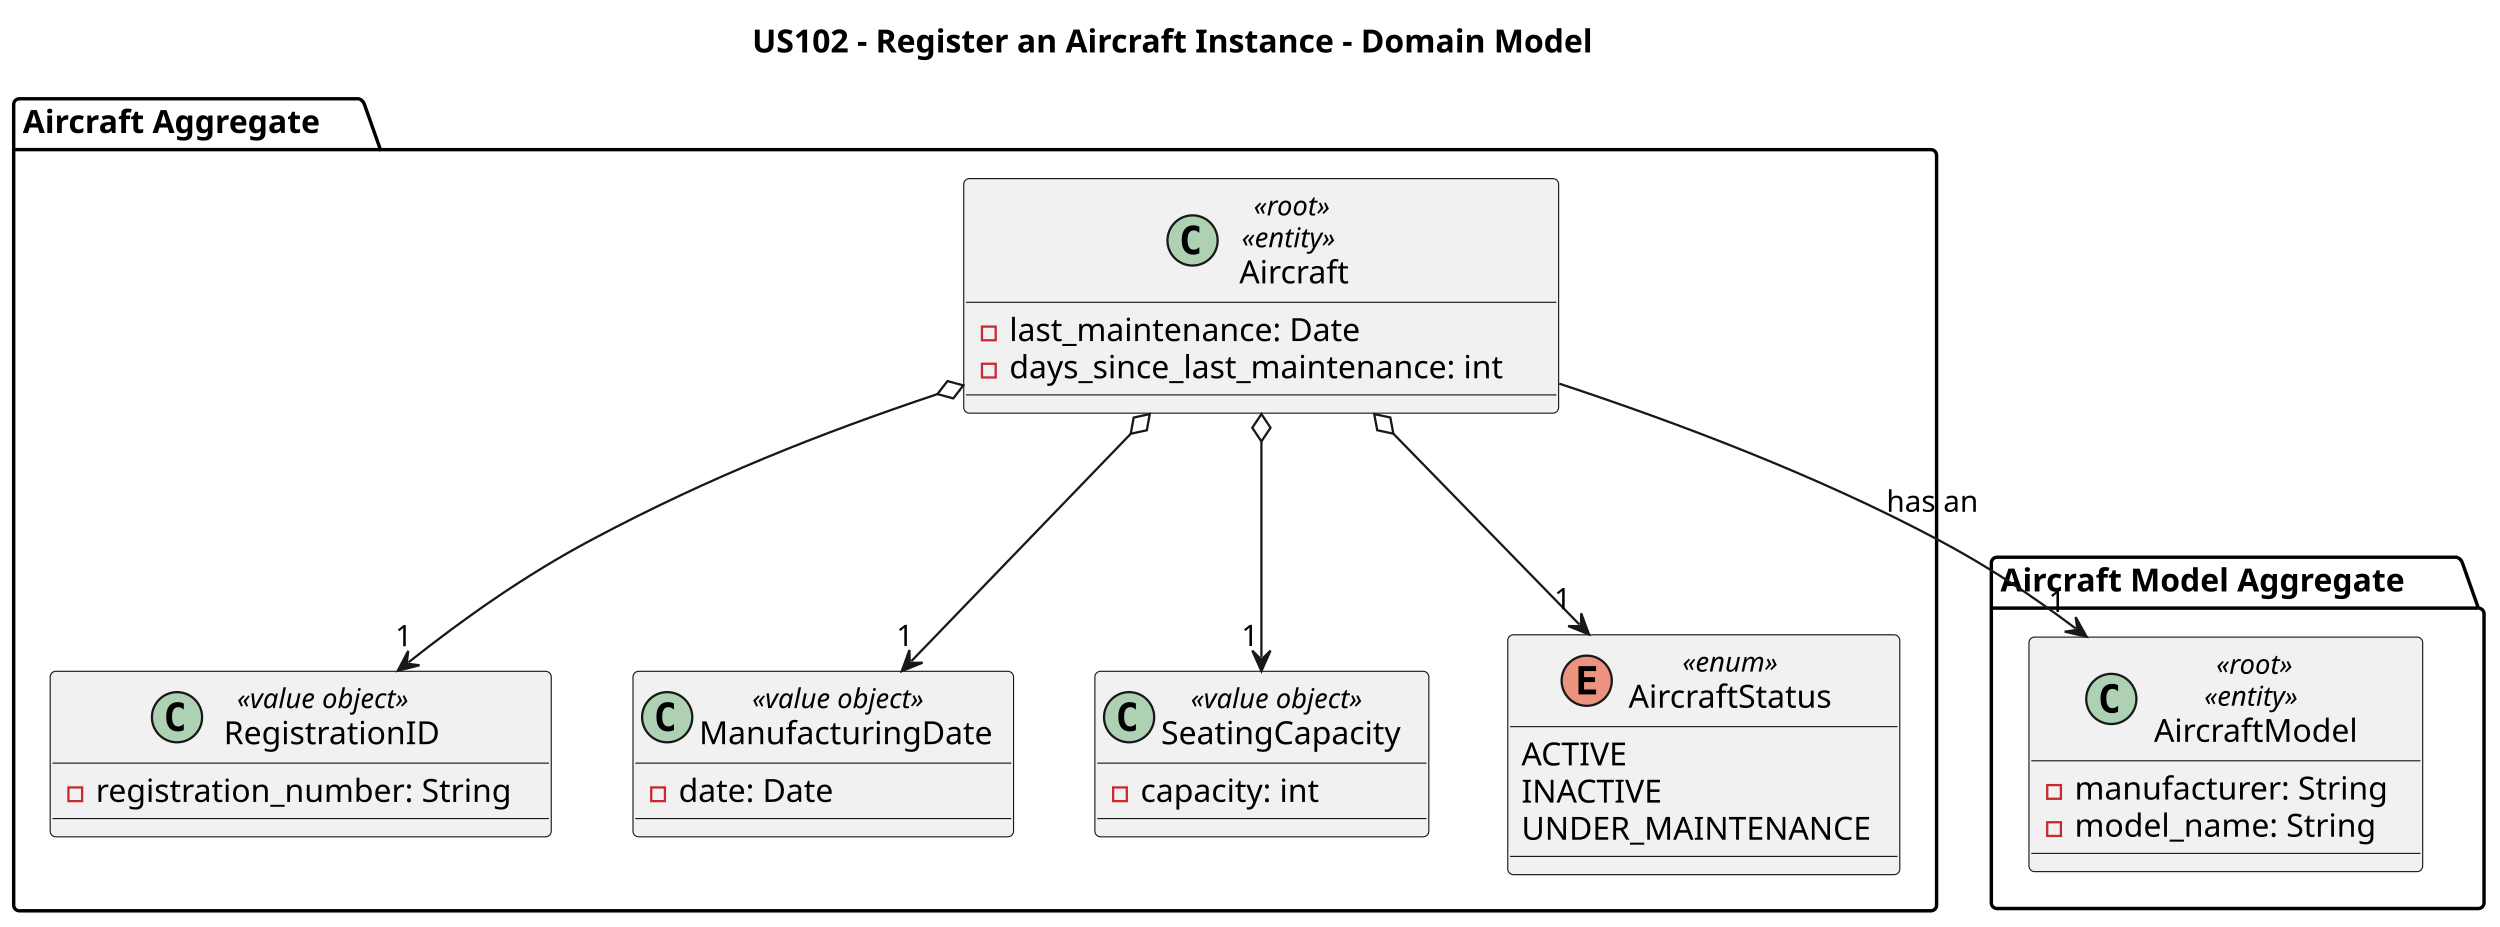
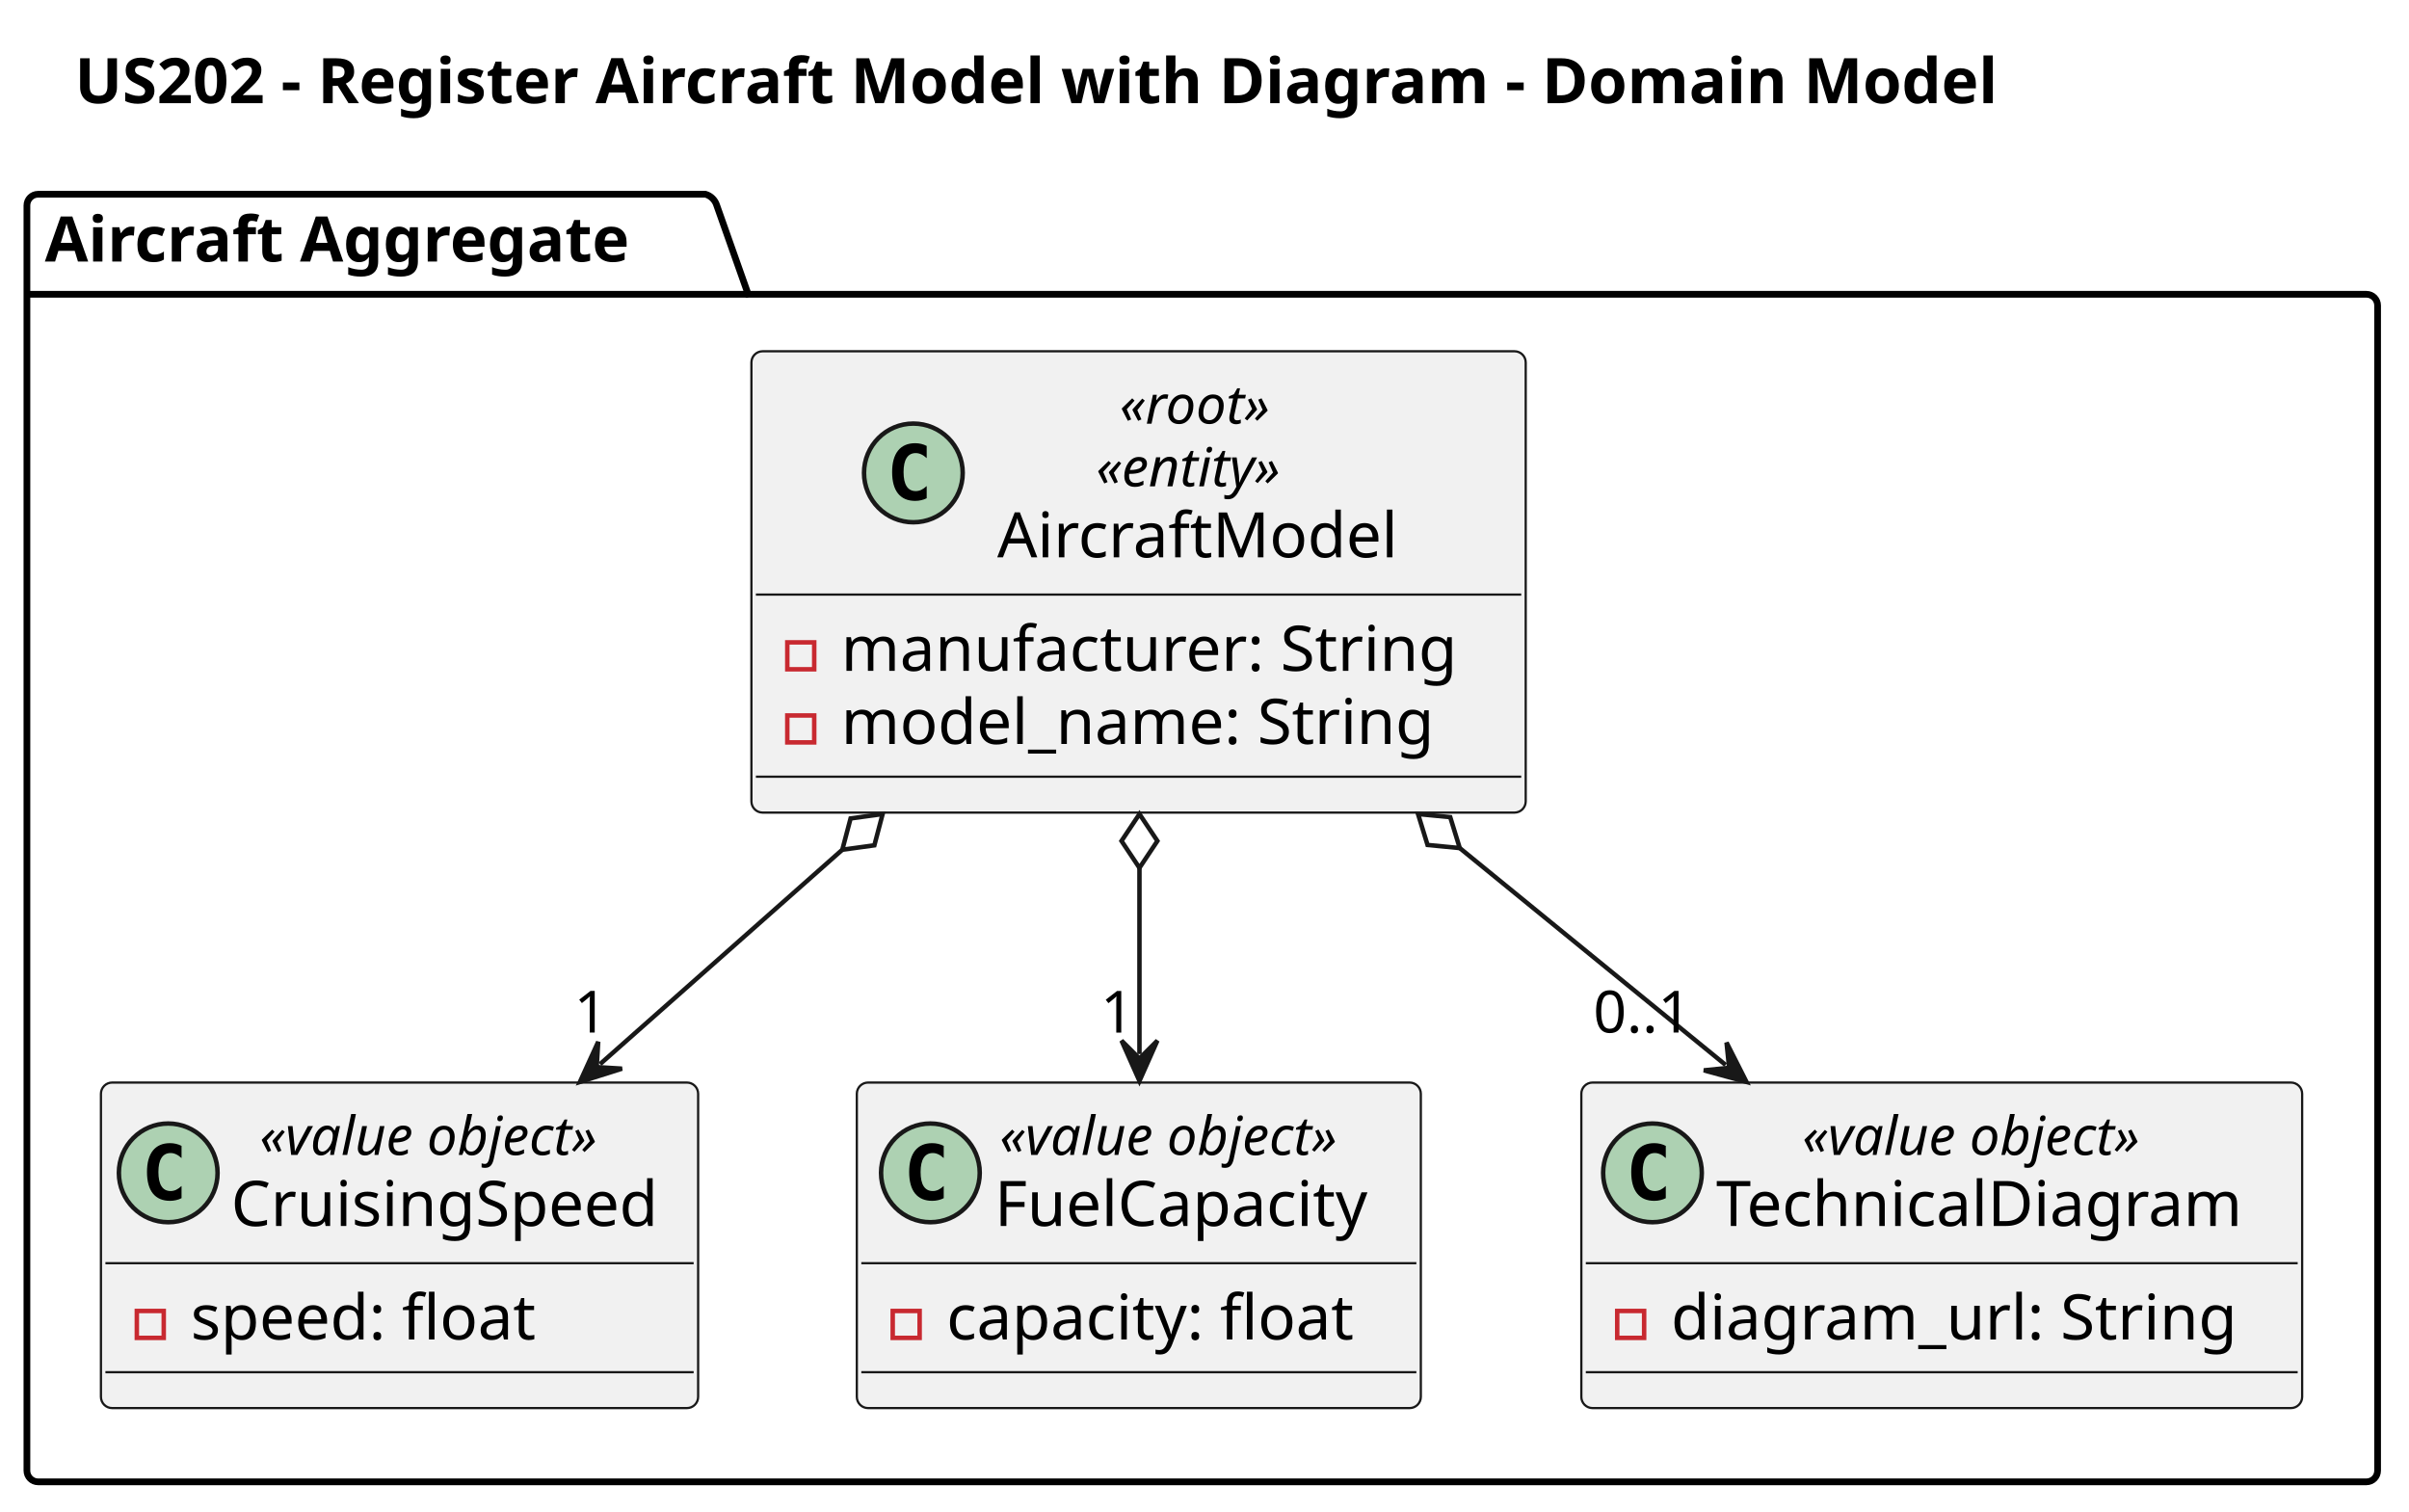
- <svg xmlns="http://www.w3.org/2000/svg" contentStyleType="text/css" data-diagram-type="CLASS" height="406px" preserveAspectRatio="none" style="width:1096px;height:406px;background:#FFFFFF;" version="1.1" viewBox="0 0 1096 406" width="1096px" zoomAndPan="magnify">
+ <svg xmlns="http://www.w3.org/2000/svg" contentStyleType="text/css" data-diagram-type="CLASS" height="337px" preserveAspectRatio="none" style="width:537px;height:337px;background:#FFFFFF;" version="1.1" viewBox="0 0 537 337" width="537px" zoomAndPan="magnify">
  <defs />
  <g>
    <g class="title" data-source-line="1">
-       <text fill="#000000" font-family="sans-serif" font-size="14" font-weight="bold" lengthAdjust="spacing" textLength="422.509" x="329.746" y="22.995">US102 - Register an Aircraft Instance - Domain Model</text>
+       <text fill="#000000" font-family="sans-serif" font-size="14" font-weight="bold" lengthAdjust="spacing" textLength="489.644" x="16.678" y="22.995">US202 - Register Aircraft Model with Diagram - Domain Model</text>
    </g>
-     <g class="cluster" data-entity="Aircraft Model Aggregate" data-source-line="3" data-uid="ent0002" id="cluster_Aircraft Model Aggregate">
-       <path d="M875.5,244.297 L1077.019,244.297 A3.75,3.75 0 0 1 1079.519,246.797 L1086.519,266.594 L1086.5,266.594 A2.5,2.5 0 0 1 1089,269.094 L1089,395.797 A2.5,2.5 0 0 1 1086.5,398.297 L875.5,398.297 A2.5,2.5 0 0 1 873,395.797 L873,246.797 A2.5,2.5 0 0 1 875.5,244.297" fill="none" style="stroke:#000000;stroke-width:1.5;" />
-       <line style="stroke:#000000;stroke-width:1.5;" x1="873" x2="1086.519" y1="266.594" y2="266.594" />
-       <text fill="#000000" font-family="sans-serif" font-size="14" font-weight="bold" lengthAdjust="spacing" textLength="200.519" x="877" y="259.292">Aircraft Model Aggregate</text>
-     </g>
-     <g class="cluster" data-entity="Aircraft Aggregate" data-source-line="10" data-uid="ent0004" id="cluster_Aircraft Aggregate">
-       <path d="M8.5,43.297 L157.279,43.297 A3.75,3.75 0 0 1 159.779,45.797 L166.779,65.594 L846.5,65.594 A2.5,2.5 0 0 1 849,68.094 L849,396.797 A2.5,2.5 0 0 1 846.5,399.297 L8.5,399.297 A2.5,2.5 0 0 1 6,396.797 L6,45.797 A2.5,2.5 0 0 1 8.5,43.297" fill="none" style="stroke:#000000;stroke-width:1.5;" />
+     <g class="cluster" data-qualified-name="Aircraft Aggregate" data-source-line="3" id="ent0002">
+       <path d="M8.5,43.297 L157.279,43.297 A3.75,3.75 0 0 1 159.779,45.797 L166.779,65.594 L527.5,65.594 A2.5,2.5 0 0 1 530,68.094 L530,327.797 A2.5,2.5 0 0 1 527.5,330.297 L8.5,330.297 A2.5,2.5 0 0 1 6,327.797 L6,45.797 A2.5,2.5 0 0 1 8.5,43.297" fill="none" style="stroke:#000000;stroke-width:1.5;" />
      <line style="stroke:#000000;stroke-width:1.5;" x1="6" x2="166.779" y1="65.594" y2="65.594" />
      <text fill="#000000" font-family="sans-serif" font-size="14" font-weight="bold" lengthAdjust="spacing" textLength="147.779" x="10" y="58.292">Aircraft Aggregate</text>
    </g>
-     <g class="entity" data-entity="AircraftModel" data-source-line="4" data-uid="ent0003" id="entity_AircraftModel">
-       <rect fill="#F1F1F1" height="102.828" rx="2.5" ry="2.5" style="stroke:#181818;stroke-width:0.5;" width="172.603" x="889.5" y="279.297" />
-       <ellipse cx="925.603" cy="306.414" fill="#ADD1B2" rx="11" ry="11" style="stroke:#181818;stroke-width:1;" />
-       <path d="M928.572,312.055 Q927.994,312.352 927.353,312.492 Q926.713,312.648 926.01,312.648 Q923.51,312.648 922.182,311.008 Q920.869,309.352 920.869,306.227 Q920.869,303.102 922.182,301.445 Q923.51,299.789 926.01,299.789 Q926.713,299.789 927.353,299.945 Q928.01,300.102 928.572,300.398 L928.572,303.117 Q927.947,302.539 927.353,302.273 Q926.76,301.992 926.135,301.992 Q924.791,301.992 924.103,303.07 Q923.416,304.133 923.416,306.227 Q923.416,308.32 924.103,309.398 Q924.791,310.461 926.135,310.461 Q926.76,310.461 927.353,310.195 Q927.947,309.914 928.572,309.336 L928.572,312.055 Z " fill="#000000" />
-       <text fill="#000000" font-family="sans-serif" font-size="12" font-style="italic" lengthAdjust="spacing" textLength="39.135" x="971.579" y="295.435">«root»</text>
-       <text fill="#000000" font-family="sans-serif" font-size="12" font-style="italic" lengthAdjust="spacing" textLength="49.647" x="966.323" y="309.404">«entity»</text>
-       <text fill="#000000" font-family="sans-serif" font-size="14" lengthAdjust="spacing" textLength="93.707" x="944.293" y="325.229">AircraftModel</text>
-       <line style="stroke:#181818;stroke-width:0.5;" x1="890.5" x2="1061.103" y1="333.531" y2="333.531" />
-       <rect fill="none" height="6" style="stroke:#C82930;stroke-width:1;" width="6" x="897.5" y="344.18" />
-       <text fill="#000000" font-family="sans-serif" font-size="14" lengthAdjust="spacing" textLength="146.603" x="909.5" y="350.526">manufacturer: String</text>
-       <rect fill="none" height="6" style="stroke:#C82930;stroke-width:1;" width="6" x="897.5" y="360.477" />
-       <text fill="#000000" font-family="sans-serif" font-size="14" lengthAdjust="spacing" textLength="141.244" x="909.5" y="366.823">model_name: String</text>
-       <line style="stroke:#181818;stroke-width:0.5;" x1="890.5" x2="1061.103" y1="374.125" y2="374.125" />
+     <g class="entity" data-qualified-name="Aircraft Aggregate.AircraftModel" data-source-line="5" id="ent0003">
+       <rect fill="#F1F1F1" height="102.828" rx="2.5" ry="2.5" style="stroke:#181818;stroke-width:0.5;" width="172.603" x="167.5" y="78.297" />
+       <ellipse cx="203.603" cy="105.414" fill="#ADD1B2" rx="11" ry="11" style="stroke:#181818;stroke-width:1;" />
+       <path d="M206.572,111.055 Q205.994,111.352 205.353,111.492 Q204.713,111.648 204.01,111.648 Q201.51,111.648 200.181,110.008 Q198.869,108.352 198.869,105.227 Q198.869,102.102 200.181,100.445 Q201.51,98.789 204.01,98.789 Q204.713,98.789 205.353,98.945 Q206.01,99.102 206.572,99.398 L206.572,102.117 Q205.947,101.539 205.353,101.273 Q204.76,100.992 204.135,100.992 Q202.791,100.992 202.103,102.07 Q201.416,103.133 201.416,105.227 Q201.416,107.32 202.103,108.398 Q202.791,109.461 204.135,109.461 Q204.76,109.461 205.353,109.195 Q205.947,108.914 206.572,108.336 L206.572,111.055 Z " fill="#000000" />
+       <text fill="#000000" font-family="sans-serif" font-size="12" font-style="italic" lengthAdjust="spacing" textLength="39.135" x="249.579" y="94.436">«root»</text>
+       <text fill="#000000" font-family="sans-serif" font-size="12" font-style="italic" lengthAdjust="spacing" textLength="49.647" x="244.323" y="108.404">«entity»</text>
+       <text fill="#000000" font-family="sans-serif" font-size="14" lengthAdjust="spacing" textLength="93.707" x="222.293" y="124.23">AircraftModel</text>
+       <line style="stroke:#181818;stroke-width:0.5;" x1="168.5" x2="339.103" y1="132.531" y2="132.531" />
+       <g data-visibility-modifier="PRIVATE_FIELD">
+         <rect fill="none" height="6" style="stroke:#C82930;stroke-width:1;" width="6" x="175.5" y="143.18" />
+       </g>
+       <text fill="#000000" font-family="sans-serif" font-size="14" lengthAdjust="spacing" textLength="146.603" x="187.5" y="149.526">manufacturer: String</text>
+       <g data-visibility-modifier="PRIVATE_FIELD">
+         <rect fill="none" height="6" style="stroke:#C82930;stroke-width:1;" width="6" x="175.5" y="159.477" />
+       </g>
+       <text fill="#000000" font-family="sans-serif" font-size="14" lengthAdjust="spacing" textLength="141.244" x="187.5" y="165.823">model_name: String</text>
+       <line style="stroke:#181818;stroke-width:0.5;" x1="168.5" x2="339.103" y1="173.125" y2="173.125" />
    </g>
-     <g class="entity" data-entity="Aircraft" data-source-line="12" data-uid="ent0005" id="entity_Aircraft">
-       <rect fill="#F1F1F1" height="102.828" rx="2.5" ry="2.5" style="stroke:#181818;stroke-width:0.5;" width="260.801" x="422.5" y="78.297" />
-       <ellipse cx="522.814" cy="105.414" fill="#ADD1B2" rx="11" ry="11" style="stroke:#181818;stroke-width:1;" />
-       <path d="M525.783,111.055 Q525.205,111.352 524.564,111.492 Q523.923,111.648 523.22,111.648 Q520.72,111.648 519.392,110.008 Q518.08,108.352 518.08,105.227 Q518.08,102.102 519.392,100.445 Q520.72,98.789 523.22,98.789 Q523.923,98.789 524.564,98.945 Q525.22,99.102 525.783,99.398 L525.783,102.117 Q525.158,101.539 524.564,101.273 Q523.97,100.992 523.345,100.992 Q522.001,100.992 521.314,102.07 Q520.626,103.133 520.626,105.227 Q520.626,107.32 521.314,108.398 Q522.001,109.461 523.345,109.461 Q523.97,109.461 524.564,109.195 Q525.158,108.914 525.783,108.336 L525.783,111.055 Z " fill="#000000" />
-       <text fill="#000000" font-family="sans-serif" font-size="12" font-style="italic" lengthAdjust="spacing" textLength="39.135" x="549.583" y="94.436">«root»</text>
-       <text fill="#000000" font-family="sans-serif" font-size="12" font-style="italic" lengthAdjust="spacing" textLength="49.647" x="544.327" y="108.404">«entity»</text>
-       <text fill="#000000" font-family="sans-serif" font-size="14" lengthAdjust="spacing" textLength="51.673" x="543.314" y="124.23">Aircraft</text>
-       <line style="stroke:#181818;stroke-width:0.5;" x1="423.5" x2="682.301" y1="132.531" y2="132.531" />
-       <rect fill="none" height="6" style="stroke:#C82930;stroke-width:1;" width="6" x="430.5" y="143.18" />
-       <text fill="#000000" font-family="sans-serif" font-size="14" lengthAdjust="spacing" textLength="166.599" x="442.5" y="149.526">last_maintenance: Date</text>
-       <rect fill="none" height="6" style="stroke:#C82930;stroke-width:1;" width="6" x="430.5" y="159.477" />
-       <text fill="#000000" font-family="sans-serif" font-size="14" lengthAdjust="spacing" textLength="234.801" x="442.5" y="165.823">days_since_last_maintenance: int</text>
-       <line style="stroke:#181818;stroke-width:0.5;" x1="423.5" x2="682.301" y1="173.125" y2="173.125" />
+     <g class="entity" data-qualified-name="Aircraft Aggregate.CruisingSpeed" data-source-line="10" id="ent0004">
+       <rect fill="#F1F1F1" height="72.562" rx="2.5" ry="2.5" style="stroke:#181818;stroke-width:0.5;" width="133.124" x="22.5" y="241.297" />
+       <ellipse cx="37.5" cy="261.43" fill="#ADD1B2" rx="11" ry="11" style="stroke:#181818;stroke-width:1;" />
+       <path d="M40.469,267.07 Q39.891,267.367 39.25,267.508 Q38.609,267.664 37.906,267.664 Q35.406,267.664 34.078,266.023 Q32.766,264.367 32.766,261.242 Q32.766,258.117 34.078,256.461 Q35.406,254.805 37.906,254.805 Q38.609,254.805 39.25,254.961 Q39.906,255.117 40.469,255.414 L40.469,258.133 Q39.844,257.555 39.25,257.289 Q38.656,257.008 38.031,257.008 Q36.688,257.008 36,258.086 Q35.312,259.148 35.312,261.242 Q35.312,263.336 36,264.414 Q36.688,265.477 38.031,265.477 Q38.656,265.477 39.25,265.211 Q39.844,264.93 40.469,264.352 L40.469,267.07 Z " fill="#000000" />
+       <text fill="#000000" font-family="sans-serif" font-size="12" font-style="italic" lengthAdjust="spacing" textLength="88.383" x="57.871" y="257.435">«value object»</text>
+       <text fill="#000000" font-family="sans-serif" font-size="14" lengthAdjust="spacing" textLength="101.124" x="51.5" y="273.261">CruisingSpeed</text>
+       <line style="stroke:#181818;stroke-width:0.5;" x1="23.5" x2="154.624" y1="281.562" y2="281.562" />
+       <g data-visibility-modifier="PRIVATE_FIELD">
+         <rect fill="none" height="6" style="stroke:#C82930;stroke-width:1;" width="6" x="30.5" y="292.211" />
+       </g>
+       <text fill="#000000" font-family="sans-serif" font-size="14" lengthAdjust="spacing" textLength="82.913" x="42.5" y="298.558">speed: float</text>
+       <line style="stroke:#181818;stroke-width:0.5;" x1="23.5" x2="154.624" y1="305.859" y2="305.859" />
    </g>
-     <g class="entity" data-entity="RegistrationID" data-source-line="17" data-uid="ent0006" id="entity_RegistrationID">
-       <rect fill="#F1F1F1" height="72.562" rx="2.5" ry="2.5" style="stroke:#181818;stroke-width:0.5;" width="219.669" x="22" y="294.297" />
-       <ellipse cx="77.603" cy="314.43" fill="#ADD1B2" rx="11" ry="11" style="stroke:#181818;stroke-width:1;" />
-       <path d="M80.572,320.07 Q79.994,320.367 79.353,320.508 Q78.713,320.664 78.01,320.664 Q75.51,320.664 74.182,319.023 Q72.869,317.367 72.869,314.242 Q72.869,311.117 74.182,309.461 Q75.51,307.805 78.01,307.805 Q78.713,307.805 79.353,307.961 Q80.01,308.117 80.572,308.414 L80.572,311.133 Q79.947,310.555 79.353,310.289 Q78.76,310.008 78.135,310.008 Q76.791,310.008 76.103,311.086 Q75.416,312.148 75.416,314.242 Q75.416,316.336 76.103,317.414 Q76.791,318.477 78.135,318.477 Q78.76,318.477 79.353,318.211 Q79.947,317.93 80.572,317.352 L80.572,320.07 Z " fill="#000000" />
-       <text fill="#000000" font-family="sans-serif" font-size="12" font-style="italic" lengthAdjust="spacing" textLength="88.383" x="103.893" y="310.435">«value object»</text>
-       <text fill="#000000" font-family="sans-serif" font-size="14" lengthAdjust="spacing" textLength="99.962" x="98.103" y="326.261">RegistrationID</text>
-       <line style="stroke:#181818;stroke-width:0.5;" x1="23" x2="240.669" y1="334.562" y2="334.562" />
-       <rect fill="none" height="6" style="stroke:#C82930;stroke-width:1;" width="6" x="30" y="345.211" />
-       <text fill="#000000" font-family="sans-serif" font-size="14" lengthAdjust="spacing" textLength="193.669" x="42" y="351.558">registration_number: String</text>
-       <line style="stroke:#181818;stroke-width:0.5;" x1="23" x2="240.669" y1="358.859" y2="358.859" />
+     <g class="entity" data-qualified-name="Aircraft Aggregate.FuelCapacity" data-source-line="14" id="ent0005">
+       <rect fill="#F1F1F1" height="72.562" rx="2.5" ry="2.5" style="stroke:#181818;stroke-width:0.5;" width="125.723" x="191" y="241.297" />
+       <ellipse cx="207.4" cy="261.43" fill="#ADD1B2" rx="11" ry="11" style="stroke:#181818;stroke-width:1;" />
+       <path d="M210.369,267.07 Q209.791,267.367 209.15,267.508 Q208.51,267.664 207.807,267.664 Q205.307,267.664 203.979,266.023 Q202.666,264.367 202.666,261.242 Q202.666,258.117 203.979,256.461 Q205.307,254.805 207.807,254.805 Q208.51,254.805 209.15,254.961 Q209.807,255.117 210.369,255.414 L210.369,258.133 Q209.744,257.555 209.15,257.289 Q208.557,257.008 207.932,257.008 Q206.588,257.008 205.9,258.086 Q205.213,259.148 205.213,261.242 Q205.213,263.336 205.9,264.414 Q206.588,265.477 207.932,265.477 Q208.557,265.477 209.15,265.211 Q209.744,264.93 210.369,264.352 L210.369,267.07 Z " fill="#000000" />
+       <text fill="#000000" font-family="sans-serif" font-size="12" font-style="italic" lengthAdjust="spacing" textLength="88.383" x="222.826" y="257.435">«value object»</text>
+       <text fill="#000000" font-family="sans-serif" font-size="14" lengthAdjust="spacing" textLength="90.61" x="221.712" y="273.261">FuelCapacity</text>
+       <line style="stroke:#181818;stroke-width:0.5;" x1="192" x2="315.723" y1="281.562" y2="281.562" />
+       <g data-visibility-modifier="PRIVATE_FIELD">
+         <rect fill="none" height="6" style="stroke:#C82930;stroke-width:1;" width="6" x="199" y="292.211" />
+       </g>
+       <text fill="#000000" font-family="sans-serif" font-size="14" lengthAdjust="spacing" textLength="99.723" x="211" y="298.558">capacity: float</text>
+       <line style="stroke:#181818;stroke-width:0.5;" x1="192" x2="315.723" y1="305.859" y2="305.859" />
    </g>
-     <g class="entity" data-entity="ManufacturingDate" data-source-line="21" data-uid="ent0007" id="entity_ManufacturingDate">
-       <rect fill="#F1F1F1" height="72.562" rx="2.5" ry="2.5" style="stroke:#181818;stroke-width:0.5;" width="166.839" x="277.5" y="294.297" />
-       <ellipse cx="292.5" cy="314.43" fill="#ADD1B2" rx="11" ry="11" style="stroke:#181818;stroke-width:1;" />
-       <path d="M295.469,320.07 Q294.891,320.367 294.25,320.508 Q293.609,320.664 292.906,320.664 Q290.406,320.664 289.078,319.023 Q287.766,317.367 287.766,314.242 Q287.766,311.117 289.078,309.461 Q290.406,307.805 292.906,307.805 Q293.609,307.805 294.25,307.961 Q294.906,308.117 295.469,308.414 L295.469,311.133 Q294.844,310.555 294.25,310.289 Q293.656,310.008 293.031,310.008 Q291.688,310.008 291,311.086 Q290.312,312.148 290.312,314.242 Q290.312,316.336 291,317.414 Q291.688,318.477 293.031,318.477 Q293.656,318.477 294.25,318.211 Q294.844,317.93 295.469,317.352 L295.469,320.07 Z " fill="#000000" />
-       <text fill="#000000" font-family="sans-serif" font-size="12" font-style="italic" lengthAdjust="spacing" textLength="88.383" x="329.728" y="310.435">«value object»</text>
-       <text fill="#000000" font-family="sans-serif" font-size="14" lengthAdjust="spacing" textLength="134.839" x="306.5" y="326.261">ManufacturingDate</text>
-       <line style="stroke:#181818;stroke-width:0.5;" x1="278.5" x2="443.339" y1="334.562" y2="334.562" />
-       <rect fill="none" height="6" style="stroke:#C82930;stroke-width:1;" width="6" x="285.5" y="345.211" />
-       <text fill="#000000" font-family="sans-serif" font-size="14" lengthAdjust="spacing" textLength="74.197" x="297.5" y="351.558">date: Date</text>
-       <line style="stroke:#181818;stroke-width:0.5;" x1="278.5" x2="443.339" y1="358.859" y2="358.859" />
+     <g class="entity" data-qualified-name="Aircraft Aggregate.TechnicalDiagram" data-source-line="18" id="ent0006">
+       <rect fill="#F1F1F1" height="72.562" rx="2.5" ry="2.5" style="stroke:#181818;stroke-width:0.5;" width="160.682" x="352.5" y="241.297" />
+       <ellipse cx="368.359" cy="261.43" fill="#ADD1B2" rx="11" ry="11" style="stroke:#181818;stroke-width:1;" />
+       <path d="M371.328,267.07 Q370.75,267.367 370.109,267.508 Q369.469,267.664 368.765,267.664 Q366.265,267.664 364.937,266.023 Q363.625,264.367 363.625,261.242 Q363.625,258.117 364.937,256.461 Q366.265,254.805 368.765,254.805 Q369.469,254.805 370.109,254.961 Q370.765,255.117 371.328,255.414 L371.328,258.133 Q370.703,257.555 370.109,257.289 Q369.515,257.008 368.89,257.008 Q367.547,257.008 366.859,258.086 Q366.172,259.148 366.172,261.242 Q366.172,263.336 366.859,264.414 Q367.547,265.477 368.89,265.477 Q369.515,265.477 370.109,265.211 Q370.703,264.93 371.328,264.352 L371.328,267.07 Z " fill="#000000" />
+       <text fill="#000000" font-family="sans-serif" font-size="12" font-style="italic" lengthAdjust="spacing" textLength="88.383" x="401.745" y="257.435">«value object»</text>
+       <text fill="#000000" font-family="sans-serif" font-size="14" lengthAdjust="spacing" textLength="126.772" x="382.55" y="273.261">TechnicalDiagram</text>
+       <line style="stroke:#181818;stroke-width:0.5;" x1="353.5" x2="512.182" y1="281.562" y2="281.562" />
+       <g data-visibility-modifier="PRIVATE_FIELD">
+         <rect fill="none" height="6" style="stroke:#C82930;stroke-width:1;" width="6" x="360.5" y="292.211" />
+       </g>
+       <text fill="#000000" font-family="sans-serif" font-size="14" lengthAdjust="spacing" textLength="134.682" x="372.5" y="298.558">diagram_url: String</text>
+       <line style="stroke:#181818;stroke-width:0.5;" x1="353.5" x2="512.182" y1="305.859" y2="305.859" />
    </g>
-     <g class="entity" data-entity="SeatingCapacity" data-source-line="25" data-uid="ent0008" id="entity_SeatingCapacity">
-       <rect fill="#F1F1F1" height="72.562" rx="2.5" ry="2.5" style="stroke:#181818;stroke-width:0.5;" width="146.399" x="480" y="294.297" />
-       <ellipse cx="495" cy="314.43" fill="#ADD1B2" rx="11" ry="11" style="stroke:#181818;stroke-width:1;" />
-       <path d="M497.969,320.07 Q497.391,320.367 496.75,320.508 Q496.109,320.664 495.406,320.664 Q492.906,320.664 491.578,319.023 Q490.266,317.367 490.266,314.242 Q490.266,311.117 491.578,309.461 Q492.906,307.805 495.406,307.805 Q496.109,307.805 496.75,307.961 Q497.406,308.117 497.969,308.414 L497.969,311.133 Q497.344,310.555 496.75,310.289 Q496.156,310.008 495.531,310.008 Q494.188,310.008 493.5,311.086 Q492.812,312.148 492.812,314.242 Q492.812,316.336 493.5,317.414 Q494.188,318.477 495.531,318.477 Q496.156,318.477 496.75,318.211 Q497.344,317.93 497.969,317.352 L497.969,320.07 Z " fill="#000000" />
-       <text fill="#000000" font-family="sans-serif" font-size="12" font-style="italic" lengthAdjust="spacing" textLength="88.383" x="522.008" y="310.435">«value object»</text>
-       <text fill="#000000" font-family="sans-serif" font-size="14" lengthAdjust="spacing" textLength="114.399" x="509" y="326.261">SeatingCapacity</text>
-       <line style="stroke:#181818;stroke-width:0.5;" x1="481" x2="625.399" y1="334.562" y2="334.562" />
-       <rect fill="none" height="6" style="stroke:#C82930;stroke-width:1;" width="6" x="488" y="345.211" />
-       <text fill="#000000" font-family="sans-serif" font-size="14" lengthAdjust="spacing" textLength="86.522" x="500" y="351.558">capacity: int</text>
-       <line style="stroke:#181818;stroke-width:0.5;" x1="481" x2="625.399" y1="358.859" y2="358.859" />
+     <g class="link" data-entity-1="ent0003" data-entity-2="ent0004" data-link-type="aggregation" data-source-line="22" id="lnk7">
+       <path codeLine="22" d="M187.765,189.401 C165.525,209.091 154.044,219.241 133.754,237.191" fill="none" id="AircraftModel-CruisingSpeed" style="stroke:#181818;stroke-width:1;" />
+       <polygon fill="none" points="196.75,181.447,189.606,182.429,187.765,189.401,194.909,188.419,196.75,181.447" style="stroke:#181818;stroke-width:1;" />
+       <polygon fill="#181818" points="129.26,241.167,138.651,238.199,133.005,237.854,133.35,232.208,129.26,241.167" style="stroke:#181818;stroke-width:1;" />
+       <text fill="#000000" font-family="sans-serif" font-size="13" lengthAdjust="spacing" textLength="8.271" x="127.959" y="230.15">1</text>
    </g>
-     <g class="entity" data-entity="AircraftStatus" data-source-line="29" data-uid="ent0009" id="entity_AircraftStatus">
-       <rect fill="#F1F1F1" height="105.156" rx="2.5" ry="2.5" style="stroke:#181818;stroke-width:0.5;" width="171.872" x="661" y="278.297" />
-       <ellipse cx="695.615" cy="298.43" fill="#EB937F" rx="11" ry="11" style="stroke:#181818;stroke-width:1;" />
-       <path d="M699.724,304.43 L692.005,304.43 L692.005,292.039 L699.724,292.039 L699.724,294.195 L694.458,294.195 L694.458,296.867 L699.224,296.867 L699.224,299.023 L694.458,299.023 L694.458,302.273 L699.724,302.273 L699.724,304.43 Z " fill="#000000" />
-       <text fill="#000000" font-family="sans-serif" font-size="12" font-style="italic" lengthAdjust="spacing" textLength="49.096" x="737.568" y="294.435">«enum»</text>
-       <text fill="#000000" font-family="sans-serif" font-size="14" lengthAdjust="spacing" textLength="96.284" x="713.973" y="310.261">AircraftStatus</text>
-       <line style="stroke:#181818;stroke-width:0.5;" x1="662" x2="831.872" y1="318.562" y2="318.562" />
-       <text fill="#000000" font-family="sans-serif" font-size="14" lengthAdjust="spacing" textLength="50.456" x="667" y="335.558">ACTIVE</text>
-       <text fill="#000000" font-family="sans-serif" font-size="14" lengthAdjust="spacing" textLength="65.058" x="667" y="351.854">INACTIVE</text>
-       <text fill="#000000" font-family="sans-serif" font-size="14" lengthAdjust="spacing" textLength="159.872" x="667" y="368.151">UNDER_MAINTENANCE</text>
-       <line style="stroke:#181818;stroke-width:0.5;" x1="662" x2="831.872" y1="375.453" y2="375.453" />
+     <g class="link" data-entity-1="ent0003" data-entity-2="ent0005" data-link-type="aggregation" data-source-line="23" id="lnk8">
+       <path codeLine="23" d="M254,193.447 C254,213.057 254,217.037 254,234.947" fill="none" id="AircraftModel-FuelCapacity" style="stroke:#181818;stroke-width:1;" />
+       <polygon fill="none" points="254,181.447,250,187.447,254,193.447,258,187.447,254,181.447" style="stroke:#181818;stroke-width:1;" />
+       <polygon fill="#181818" points="254,240.947,258,231.947,254,235.947,250,231.947,254,240.947" style="stroke:#181818;stroke-width:1;" />
+       <text fill="#000000" font-family="sans-serif" font-size="13" lengthAdjust="spacing" textLength="8.271" x="245.336" y="230.165">1</text>
    </g>
-     <g class="link" data-entity-1="Aircraft" data-entity-2="RegistrationID" data-source-line="35" data-uid="lnk10" id="link_Aircraft_RegistrationID">
-       <path codeLine="35" d="M410.953,172.774 C359.003,190.204 310.97,209.227 260,236.297 C229.62,252.437 203.098,271.387 179.088,290.357" fill="none" id="Aircraft-RegistrationID" style="stroke:#181818;stroke-width:1;" />
-       <polygon fill="none" points="422.33,168.957,415.369,167.073,410.953,172.774,417.914,174.658,422.33,168.957" style="stroke:#181818;stroke-width:1;" />
-       <polygon fill="#181818" points="174.38,294.077,183.922,291.636,178.303,290.977,178.962,285.359,174.38,294.077" style="stroke:#181818;stroke-width:1;" />
-       <text fill="#000000" font-family="sans-serif" font-size="13" lengthAdjust="spacing" textLength="8.271" x="173.27" y="283.318">1</text>
-     </g>
-     <g class="link" data-entity-1="Aircraft" data-entity-2="ManufacturingDate" data-source-line="36" data-uid="lnk11" id="link_Aircraft_ManufacturingDate">
-       <path codeLine="36" d="M495.719,190.164 C461.729,225.404 429.766,258.529 399.496,289.899" fill="none" id="Aircraft-ManufacturingDate" style="stroke:#181818;stroke-width:1;" />
-       <polygon fill="none" points="504.05,181.527,497.006,183.069,495.719,190.164,502.764,188.622,504.05,181.527" style="stroke:#181818;stroke-width:1;" />
-       <polygon fill="#181818" points="395.33,294.217,404.458,290.518,398.802,290.619,398.701,284.963,395.33,294.217" style="stroke:#181818;stroke-width:1;" />
-       <text fill="#000000" font-family="sans-serif" font-size="13" lengthAdjust="spacing" textLength="8.271" x="392.962" y="283.209">1</text>
-     </g>
-     <g class="link" data-entity-1="Aircraft" data-entity-2="SeatingCapacity" data-source-line="37" data-uid="lnk12" id="link_Aircraft_SeatingCapacity">
-       <path codeLine="37" d="M553,193.527 C553,228.767 553,256.847 553,288.217" fill="none" id="Aircraft-SeatingCapacity" style="stroke:#181818;stroke-width:1;" />
-       <polygon fill="none" points="553,181.527,549,187.527,553,193.527,557,187.527,553,181.527" style="stroke:#181818;stroke-width:1;" />
-       <polygon fill="#181818" points="553,294.217,557,285.217,553,289.217,549,285.217,553,294.217" style="stroke:#181818;stroke-width:1;" />
-       <text fill="#000000" font-family="sans-serif" font-size="13" lengthAdjust="spacing" textLength="8.271" x="544.251" y="283.209">1</text>
-     </g>
-     <g class="link" data-entity-1="Aircraft" data-entity-2="AircraftStatus" data-source-line="38" data-uid="lnk13" id="link_Aircraft_AircraftStatus">
-       <path codeLine="38" d="M610.836,190.12 C639.686,219.72 663.421,244.071 692.431,273.821" fill="none" id="Aircraft-AircraftStatus" style="stroke:#181818;stroke-width:1;" />
-       <polygon fill="none" points="602.46,181.527,603.783,188.615,610.836,190.12,609.512,183.032,602.46,181.527" style="stroke:#181818;stroke-width:1;" />
-       <polygon fill="#181818" points="696.62,278.117,693.201,268.881,693.129,274.537,687.473,274.466,696.62,278.117" style="stroke:#181818;stroke-width:1;" />
-       <text fill="#000000" font-family="sans-serif" font-size="13" lengthAdjust="spacing" textLength="8.271" x="681.34" y="267.096">1</text>
-     </g>
-     <g class="link" data-entity-1="Aircraft" data-entity-2="AircraftModel" data-source-line="39" data-uid="lnk14" id="link_Aircraft_AircraftModel">
-       <path codeLine="39" d="M683.6,168.207 C736.44,185.657 797.09,208.707 849,236.297 C871.61,248.307 889.841,260.415 909.971,275.525" fill="none" id="Aircraft-to-AircraftModel" style="stroke:#181818;stroke-width:1;" />
-       <polygon fill="#181818" points="914.77,279.127,909.973,270.525,910.771,276.125,905.171,276.923,914.77,279.127" style="stroke:#181818;stroke-width:1;" />
-       <text fill="#000000" font-family="sans-serif" font-size="13" lengthAdjust="spacing" textLength="43.316" x="827" y="224.364">has an</text>
-       <text fill="#000000" font-family="sans-serif" font-size="13" lengthAdjust="spacing" textLength="8.271" x="898.05" y="268.263">1</text>
+     <g class="link" data-entity-1="ent0003" data-entity-2="ent0006" data-link-type="aggregation" data-source-line="24" id="lnk9">
+       <path codeLine="24" d="M325.399,189.032 C349.539,208.722 362.66,219.425 384.67,237.375" fill="none" id="AircraftModel-TechnicalDiagram" style="stroke:#181818;stroke-width:1;" />
+       <polygon fill="none" points="316.1,181.447,318.221,188.339,325.399,189.032,323.278,182.14,316.1,181.447" style="stroke:#181818;stroke-width:1;" />
+       <polygon fill="#181818" points="389.32,241.167,384.873,232.379,385.445,238.007,379.817,238.579,389.32,241.167" style="stroke:#181818;stroke-width:1;" />
+       <text fill="#000000" font-family="sans-serif" font-size="13" lengthAdjust="spacing" textLength="24.807" x="355.158" y="230.15">0..1</text>
    </g>
  </g>
</svg>
